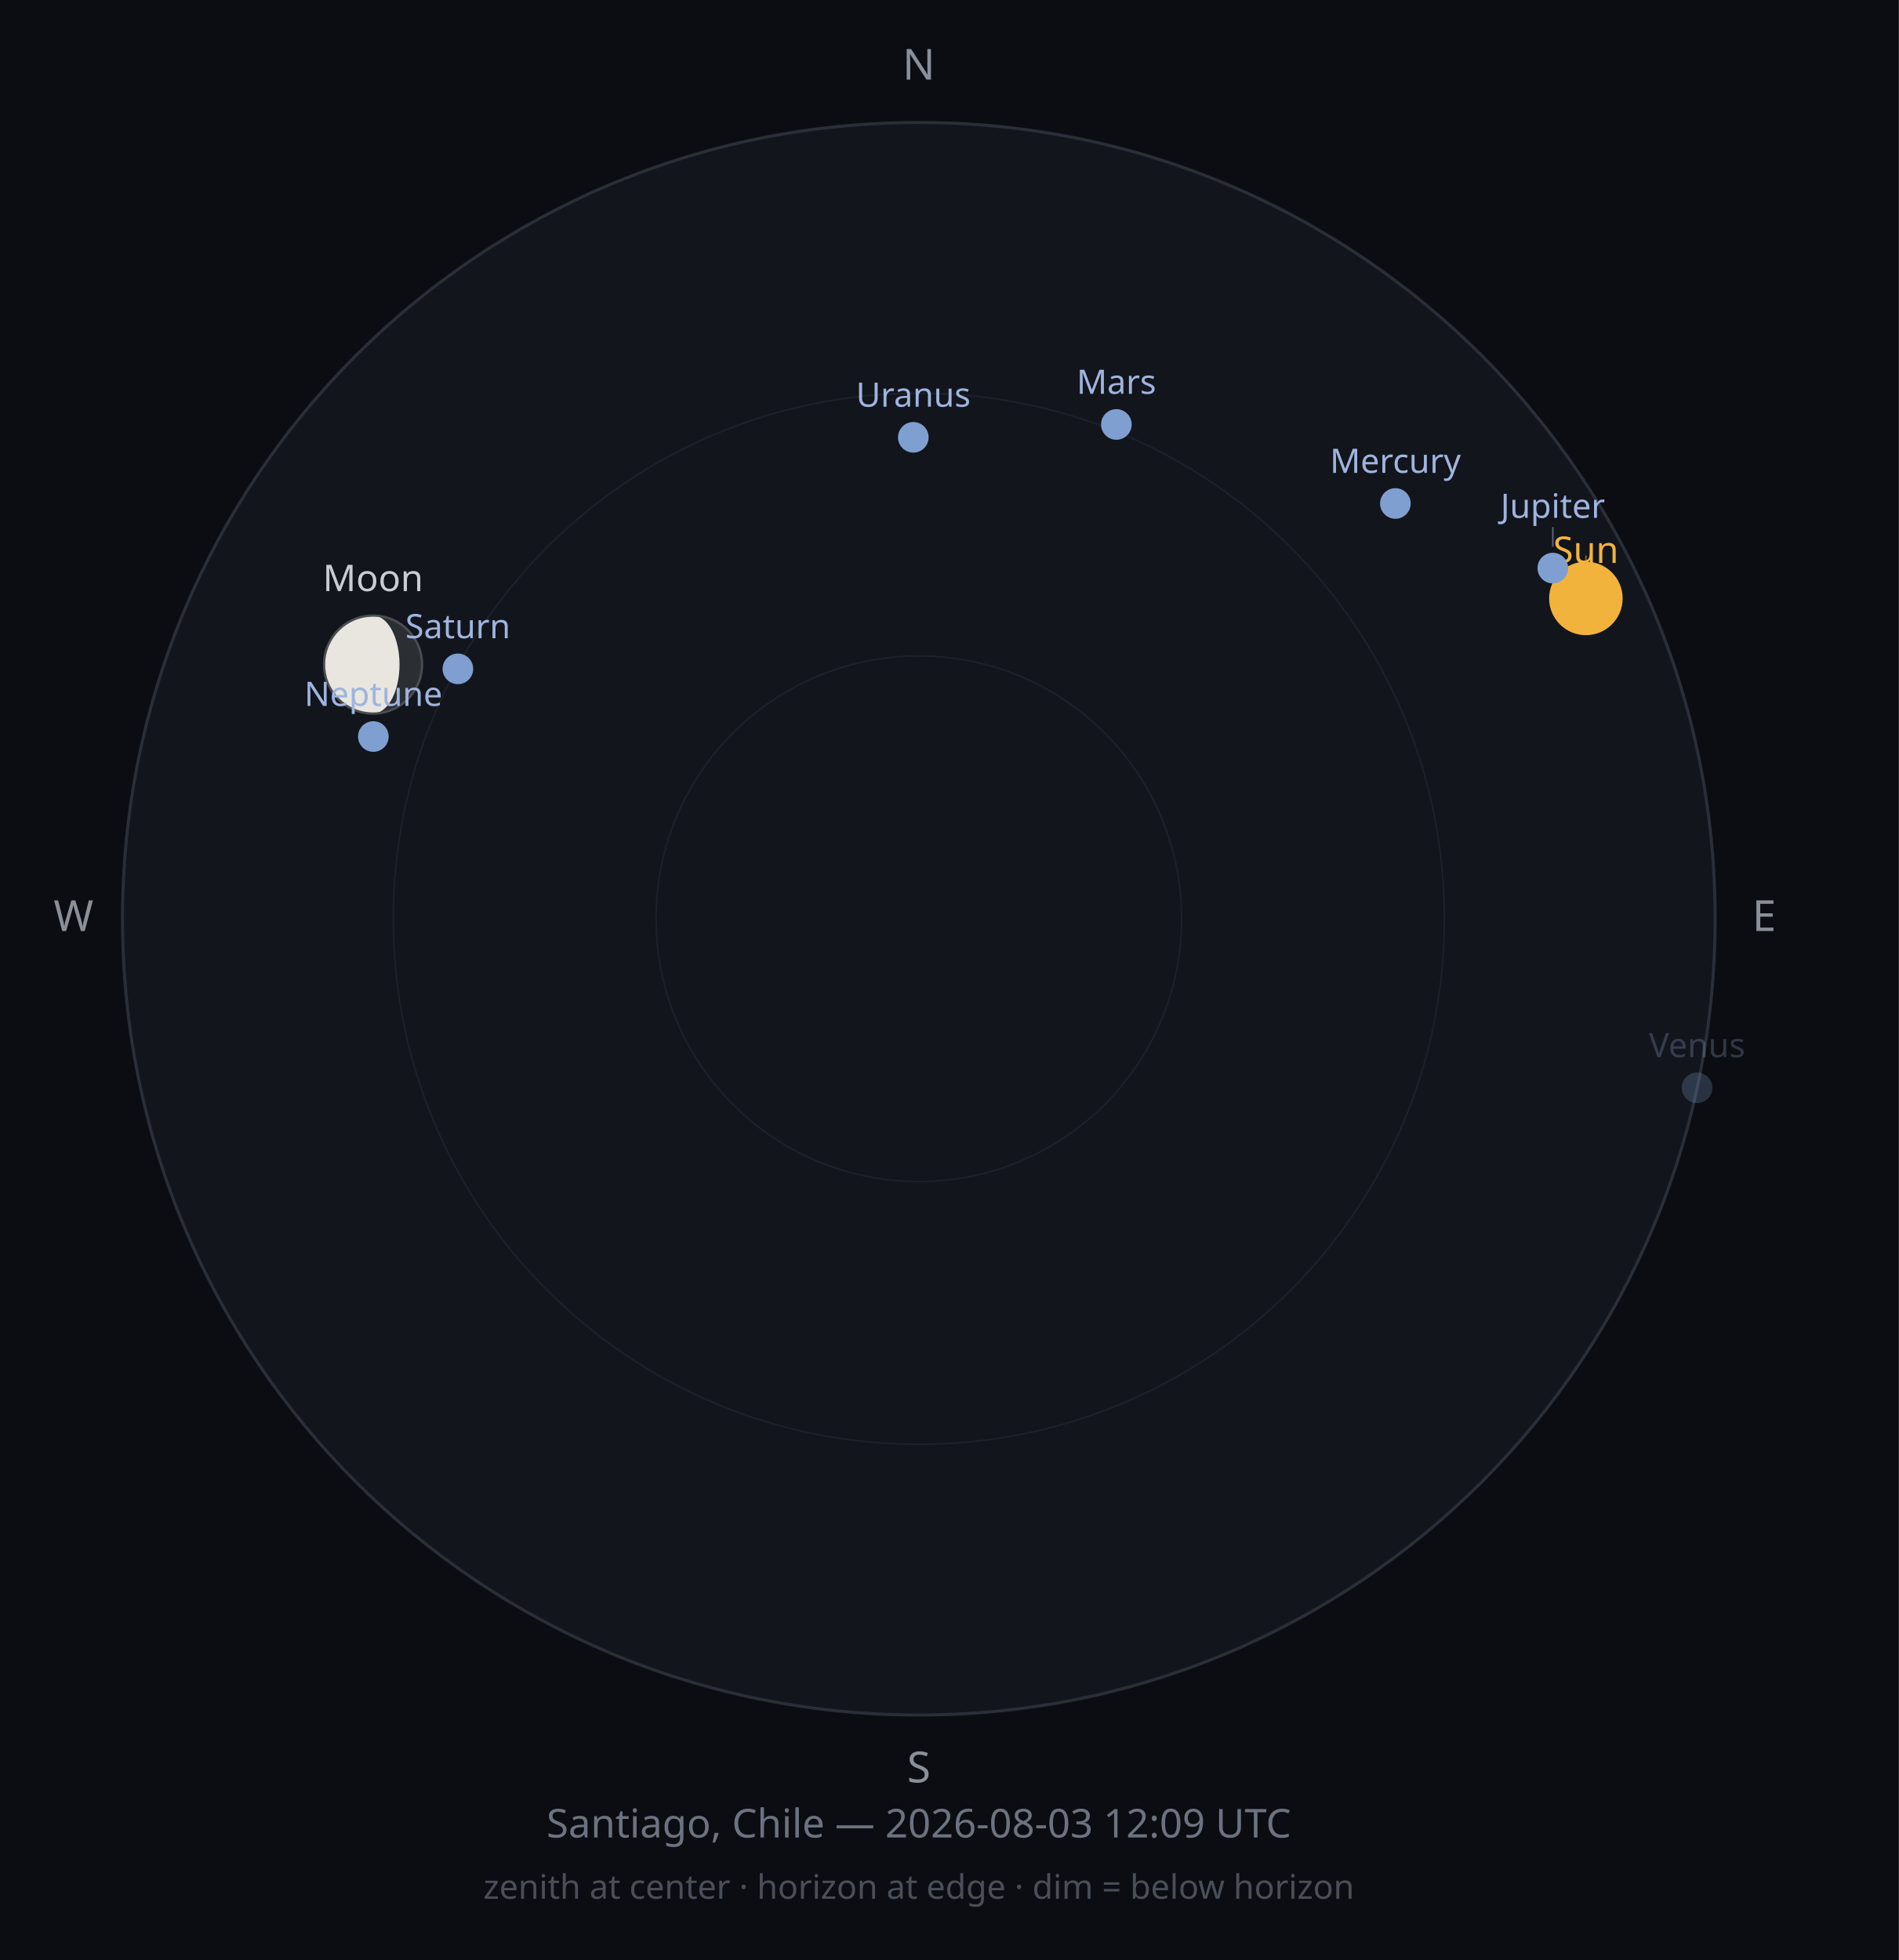
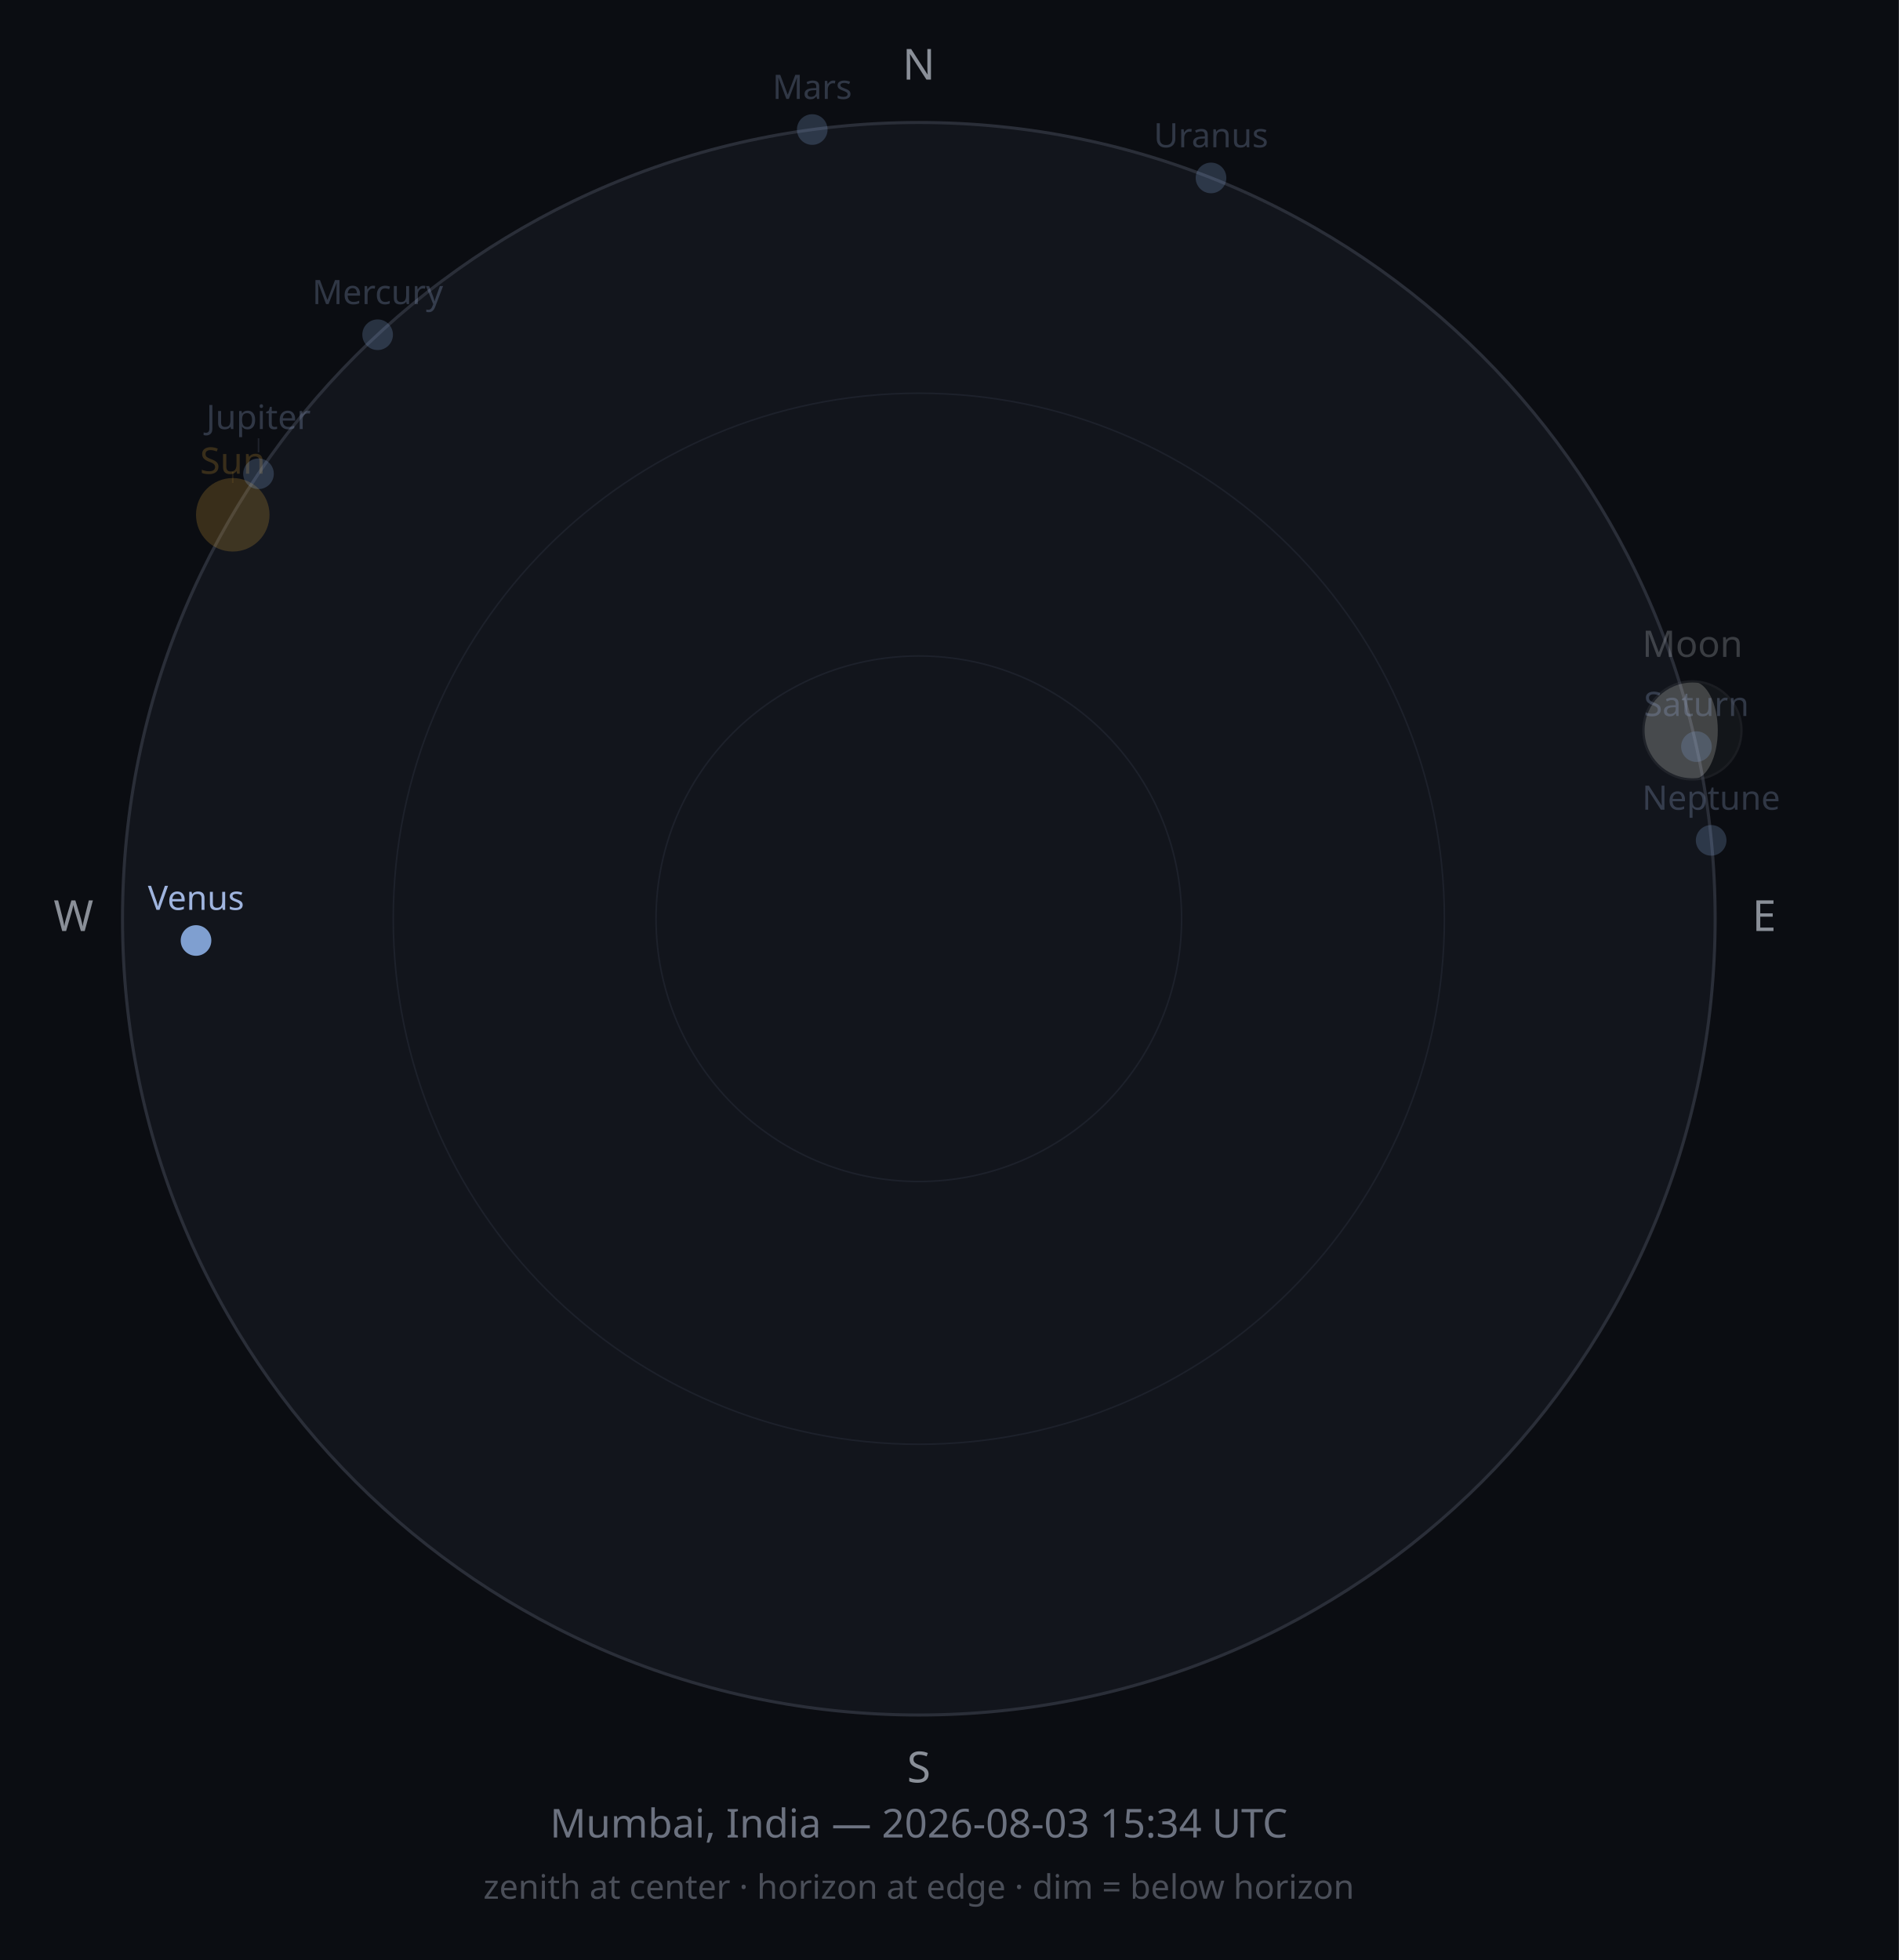
<svg xmlns="http://www.w3.org/2000/svg" width="620" height="640" viewBox="0 0 620 640">
  <rect width="620" height="640" fill="#0B0D12" />
  <circle cx="300" cy="300" r="260" fill="#12151C" stroke="#2A2E38" stroke-width="1" />
  <circle cx="300" cy="300" r="171.6" fill="none" stroke="#1D212B" stroke-width="0.5" />
  <circle cx="300" cy="300" r="85.8" fill="none" stroke="#1D212B" stroke-width="0.5" />
  <text x="300" y="26" font-size="14" fill="#8A8F98" text-anchor="middle" font-family="sans-serif">N</text>
  <text x="576" y="304" font-size="14" fill="#8A8F98" text-anchor="middle" font-family="sans-serif">E</text>
  <text x="300" y="582" font-size="14" fill="#8A8F98" text-anchor="middle" font-family="sans-serif">S</text>
  <text x="24" y="304" font-size="14" fill="#8A8F98" text-anchor="middle" font-family="sans-serif">W</text>
-   <circle cx="517.8" cy="195.4" r="12" fill="#F2B33D" opacity="1" />
-   <line x1="517.8" y1="181.4" x2="517.8" y2="186.8" stroke="#F2B33D" stroke-width="0.5" opacity="0.50" />
-   <text x="517.8" y="183.8" font-size="12" fill="#F2B33D" opacity="1" text-anchor="middle" font-family="sans-serif">Sun</text>
-   <g opacity="1">
-     <circle cx="121.8" cy="217.0" r="16" fill="#2B2E33" />
-     <path d="M121.793,200.989 A16,16 0 0,0 121.793,232.989 A8.657,16 0 0,0 121.793,200.989 Z" fill="#E8E6DE" />
-     <circle cx="121.8" cy="217.0" r="16" fill="none" stroke="#4A4D52" stroke-width="0.75" />
+   <circle cx="76.0" cy="168.1" r="12" fill="#F2B33D" opacity="0.2" />
+   <line x1="76.0" y1="154.1" x2="76.0" y2="157.7" stroke="#F2B33D" stroke-width="0.5" opacity="0.10" />
+   <text x="76.0" y="154.7" font-size="12" fill="#F2B33D" opacity="0.2" text-anchor="middle" font-family="sans-serif">Sun</text>
+   <g opacity="0.25">
+     <circle cx="552.6" cy="238.5" r="16" fill="#2B2E33" />
+     <path d="M552.623,222.507 A16,16 0 0,0 552.623,254.507 A8.243,16 0 0,0 552.623,222.507 Z" fill="#E8E6DE" />
+     <circle cx="552.6" cy="238.5" r="16" fill="none" stroke="#4A4D52" stroke-width="0.75" />
  </g>
-   <text x="121.8" y="193.0" font-size="12" fill="#C9CDD3" opacity="1" text-anchor="middle" font-family="sans-serif">Moon</text>
-   <circle cx="455.6" cy="164.4" r="5" fill="#7F9FD0" opacity="1" />
-   <text x="455.6" y="154.4" font-size="11" fill="#9FB4DE" opacity="1" text-anchor="middle" font-family="sans-serif">Mercury</text>
-   <circle cx="554.1" cy="355.2" r="5" fill="#7F9FD0" opacity="0.25" />
-   <text x="554.1" y="345.2" font-size="11" fill="#9FB4DE" opacity="0.25" text-anchor="middle" font-family="sans-serif">Venus</text>
-   <circle cx="364.5" cy="138.6" r="5" fill="#7F9FD0" opacity="1" />
-   <text x="364.5" y="128.6" font-size="11" fill="#9FB4DE" opacity="1" text-anchor="middle" font-family="sans-serif">Mars</text>
-   <circle cx="507.0" cy="185.5" r="5" fill="#7F9FD0" opacity="1" />
-   <line x1="507.0" y1="178.5" x2="507.0" y2="172.1" stroke="#9FB4DE" stroke-width="0.5" opacity="0.50" />
-   <text x="507.0" y="169.1" font-size="11" fill="#9FB4DE" opacity="1" text-anchor="middle" font-family="sans-serif">Jupiter</text>
-   <circle cx="149.5" cy="218.4" r="5" fill="#7F9FD0" opacity="1" />
-   <text x="149.5" y="208.4" font-size="11" fill="#9FB4DE" opacity="1" text-anchor="middle" font-family="sans-serif">Saturn</text>
-   <circle cx="298.2" cy="142.8" r="5" fill="#7F9FD0" opacity="1" />
-   <text x="298.2" y="132.8" font-size="11" fill="#9FB4DE" opacity="1" text-anchor="middle" font-family="sans-serif">Uranus</text>
-   <circle cx="121.9" cy="240.5" r="5" fill="#7F9FD0" opacity="1" />
-   <text x="121.9" y="230.5" font-size="11" fill="#9FB4DE" opacity="1" text-anchor="middle" font-family="sans-serif">Neptune</text>
-   <text x="300" y="600" font-size="13" fill="#6C7280" text-anchor="middle" font-family="sans-serif">Santiago, Chile — 2026-08-03 12:09 UTC</text>
+   <text x="552.6" y="214.5" font-size="12" fill="#C9CDD3" opacity="0.25" text-anchor="middle" font-family="sans-serif">Moon</text>
+   <circle cx="123.3" cy="109.3" r="5" fill="#7F9FD0" opacity="0.25" />
+   <text x="123.3" y="99.3" font-size="11" fill="#9FB4DE" opacity="0.25" text-anchor="middle" font-family="sans-serif">Mercury</text>
+   <circle cx="64.0" cy="307.1" r="5" fill="#7F9FD0" opacity="1" />
+   <text x="64.0" y="297.1" font-size="11" fill="#9FB4DE" opacity="1" text-anchor="middle" font-family="sans-serif">Venus</text>
+   <circle cx="265.2" cy="42.3" r="5" fill="#7F9FD0" opacity="0.25" />
+   <text x="265.2" y="32.3" font-size="11" fill="#9FB4DE" opacity="0.25" text-anchor="middle" font-family="sans-serif">Mars</text>
+   <circle cx="84.4" cy="154.7" r="5" fill="#7F9FD0" opacity="0.25" />
+   <line x1="84.4" y1="147.7" x2="84.4" y2="143.1" stroke="#9FB4DE" stroke-width="0.5" opacity="0.13" />
+   <text x="84.4" y="140.1" font-size="11" fill="#9FB4DE" opacity="0.25" text-anchor="middle" font-family="sans-serif">Jupiter</text>
+   <circle cx="553.9" cy="243.8" r="5" fill="#7F9FD0" opacity="0.25" />
+   <text x="553.9" y="233.8" font-size="11" fill="#9FB4DE" opacity="0.25" text-anchor="middle" font-family="sans-serif">Saturn</text>
+   <circle cx="395.4" cy="58.1" r="5" fill="#7F9FD0" opacity="0.25" />
+   <text x="395.4" y="48.1" font-size="11" fill="#9FB4DE" opacity="0.25" text-anchor="middle" font-family="sans-serif">Uranus</text>
+   <circle cx="558.7" cy="274.4" r="5" fill="#7F9FD0" opacity="0.25" />
+   <text x="558.7" y="264.4" font-size="11" fill="#9FB4DE" opacity="0.25" text-anchor="middle" font-family="sans-serif">Neptune</text>
+   <text x="300" y="600" font-size="13" fill="#6C7280" text-anchor="middle" font-family="sans-serif">Mumbai, India — 2026-08-03 15:34 UTC</text>
  <text x="300" y="620" font-size="11" fill="#4A4E58" text-anchor="middle" font-family="sans-serif">zenith at center · horizon at edge · dim = below horizon</text>
</svg>
